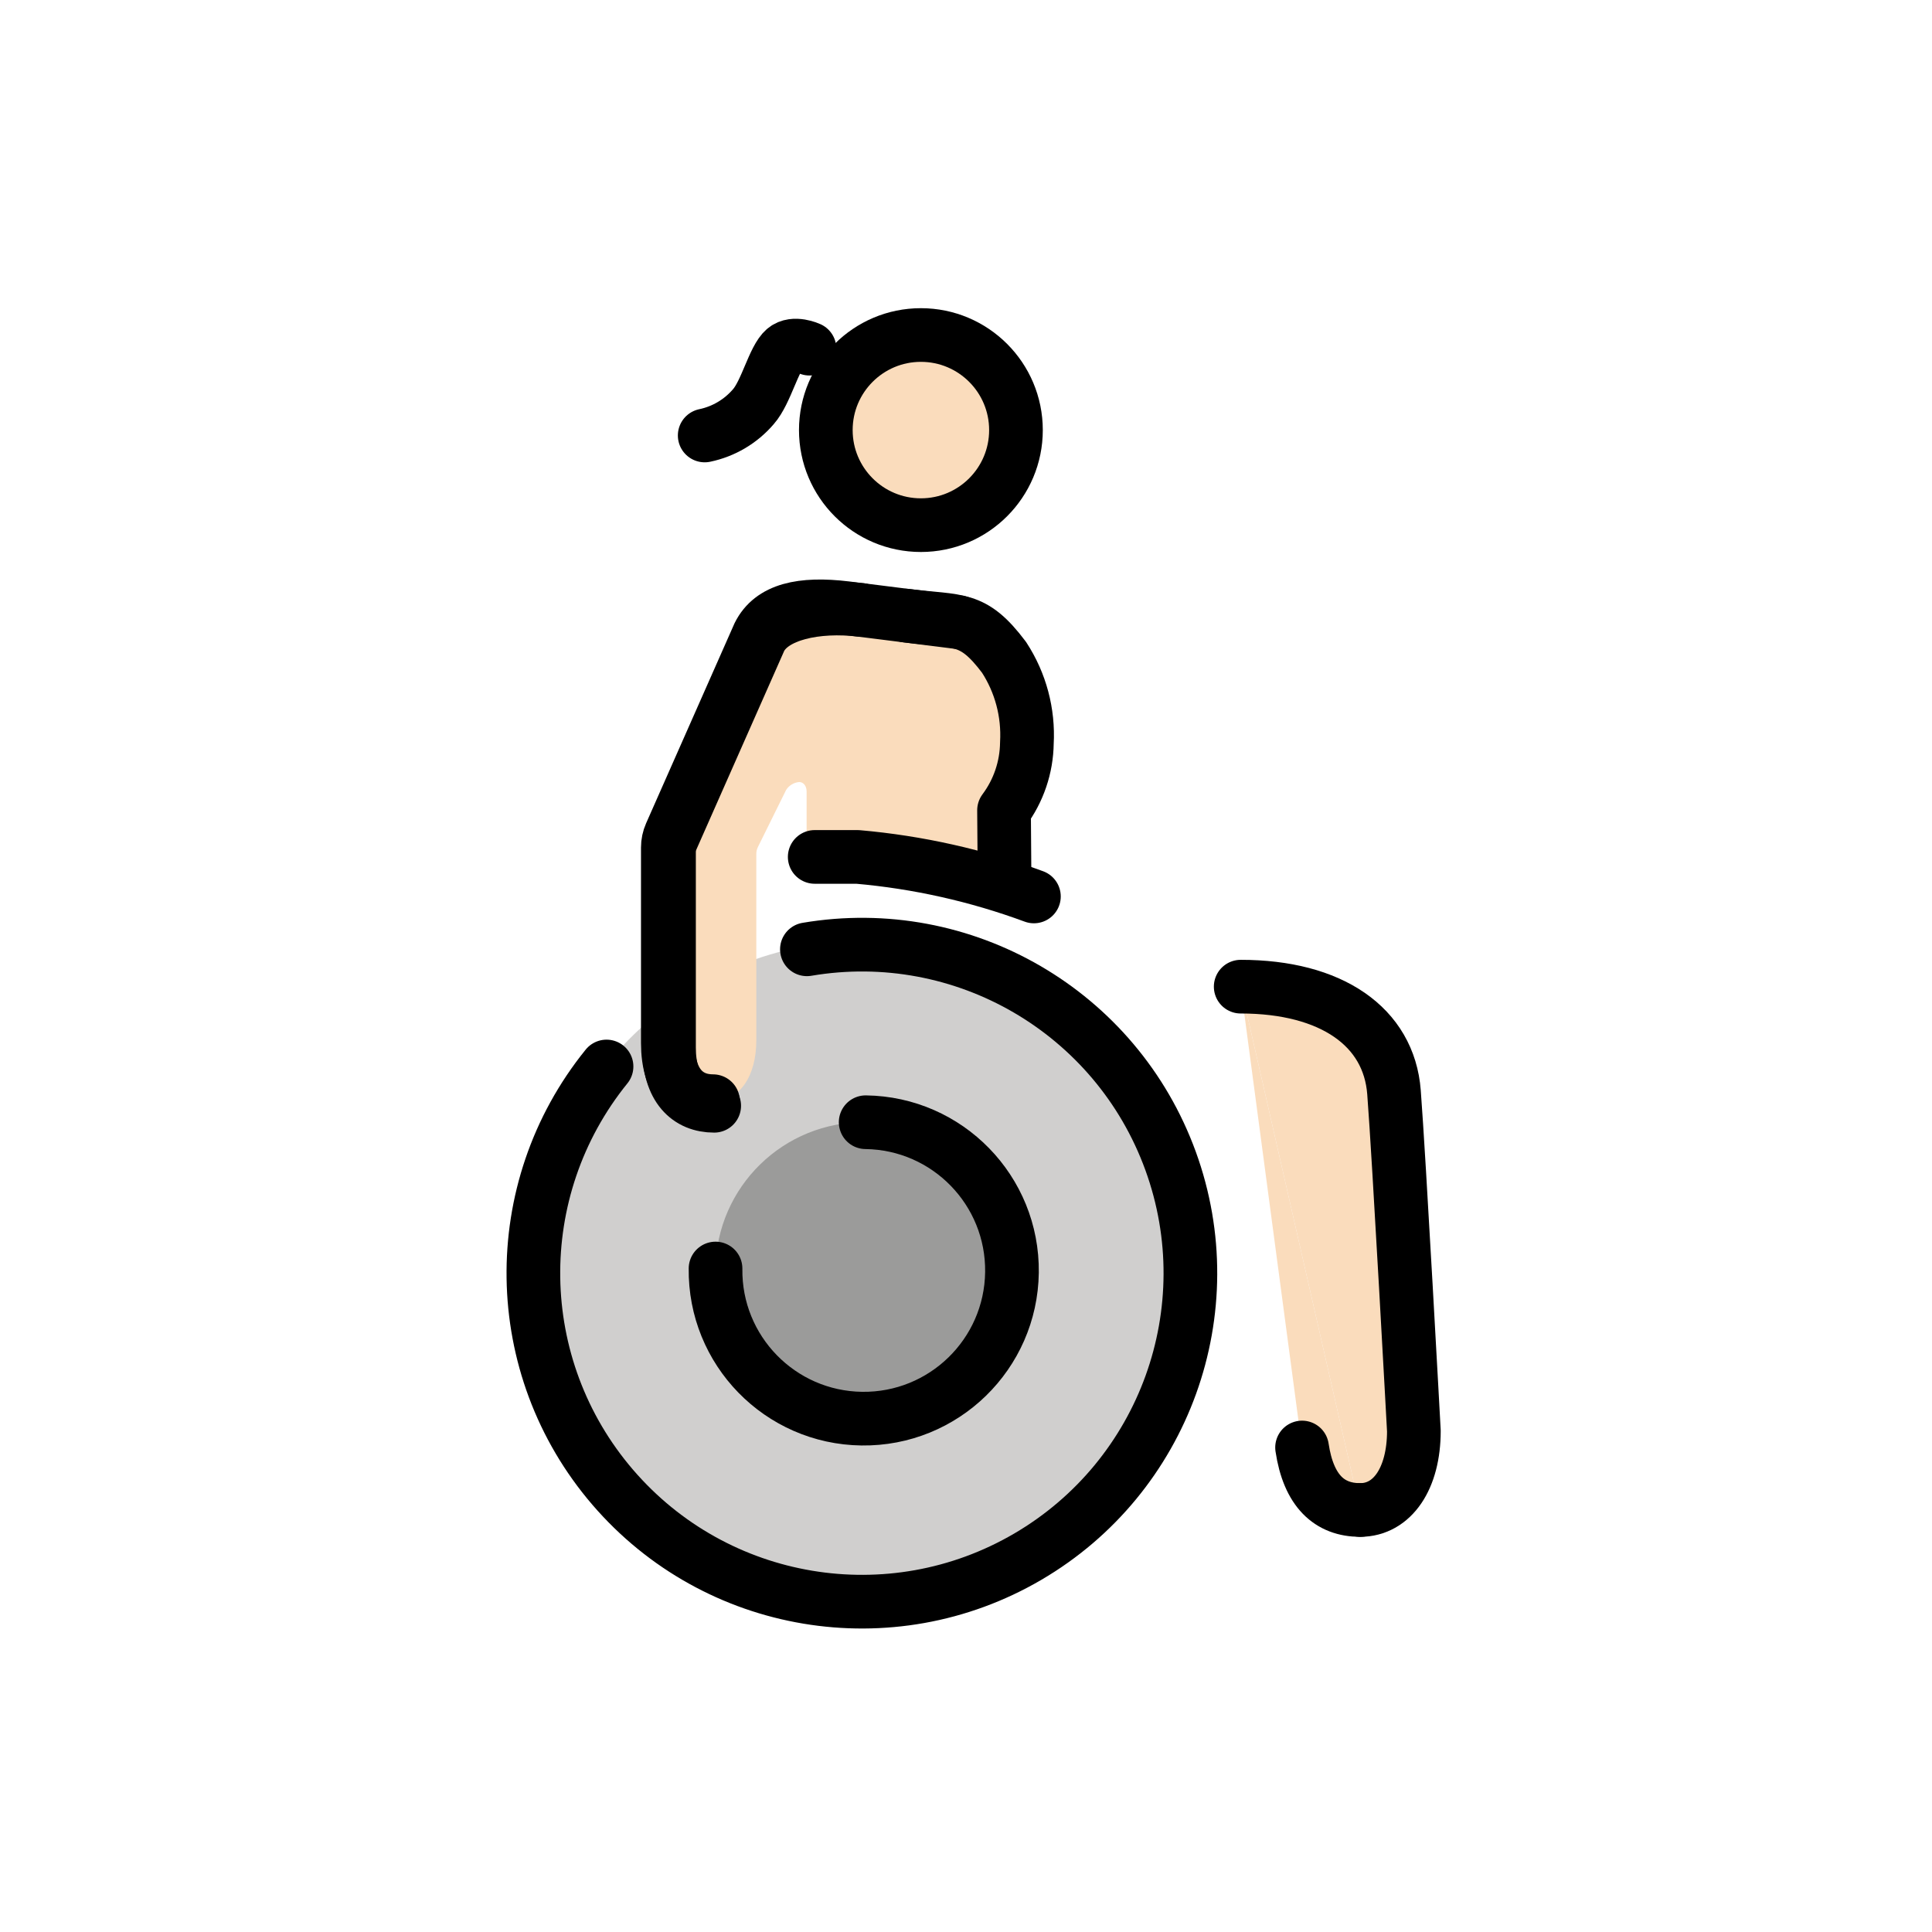
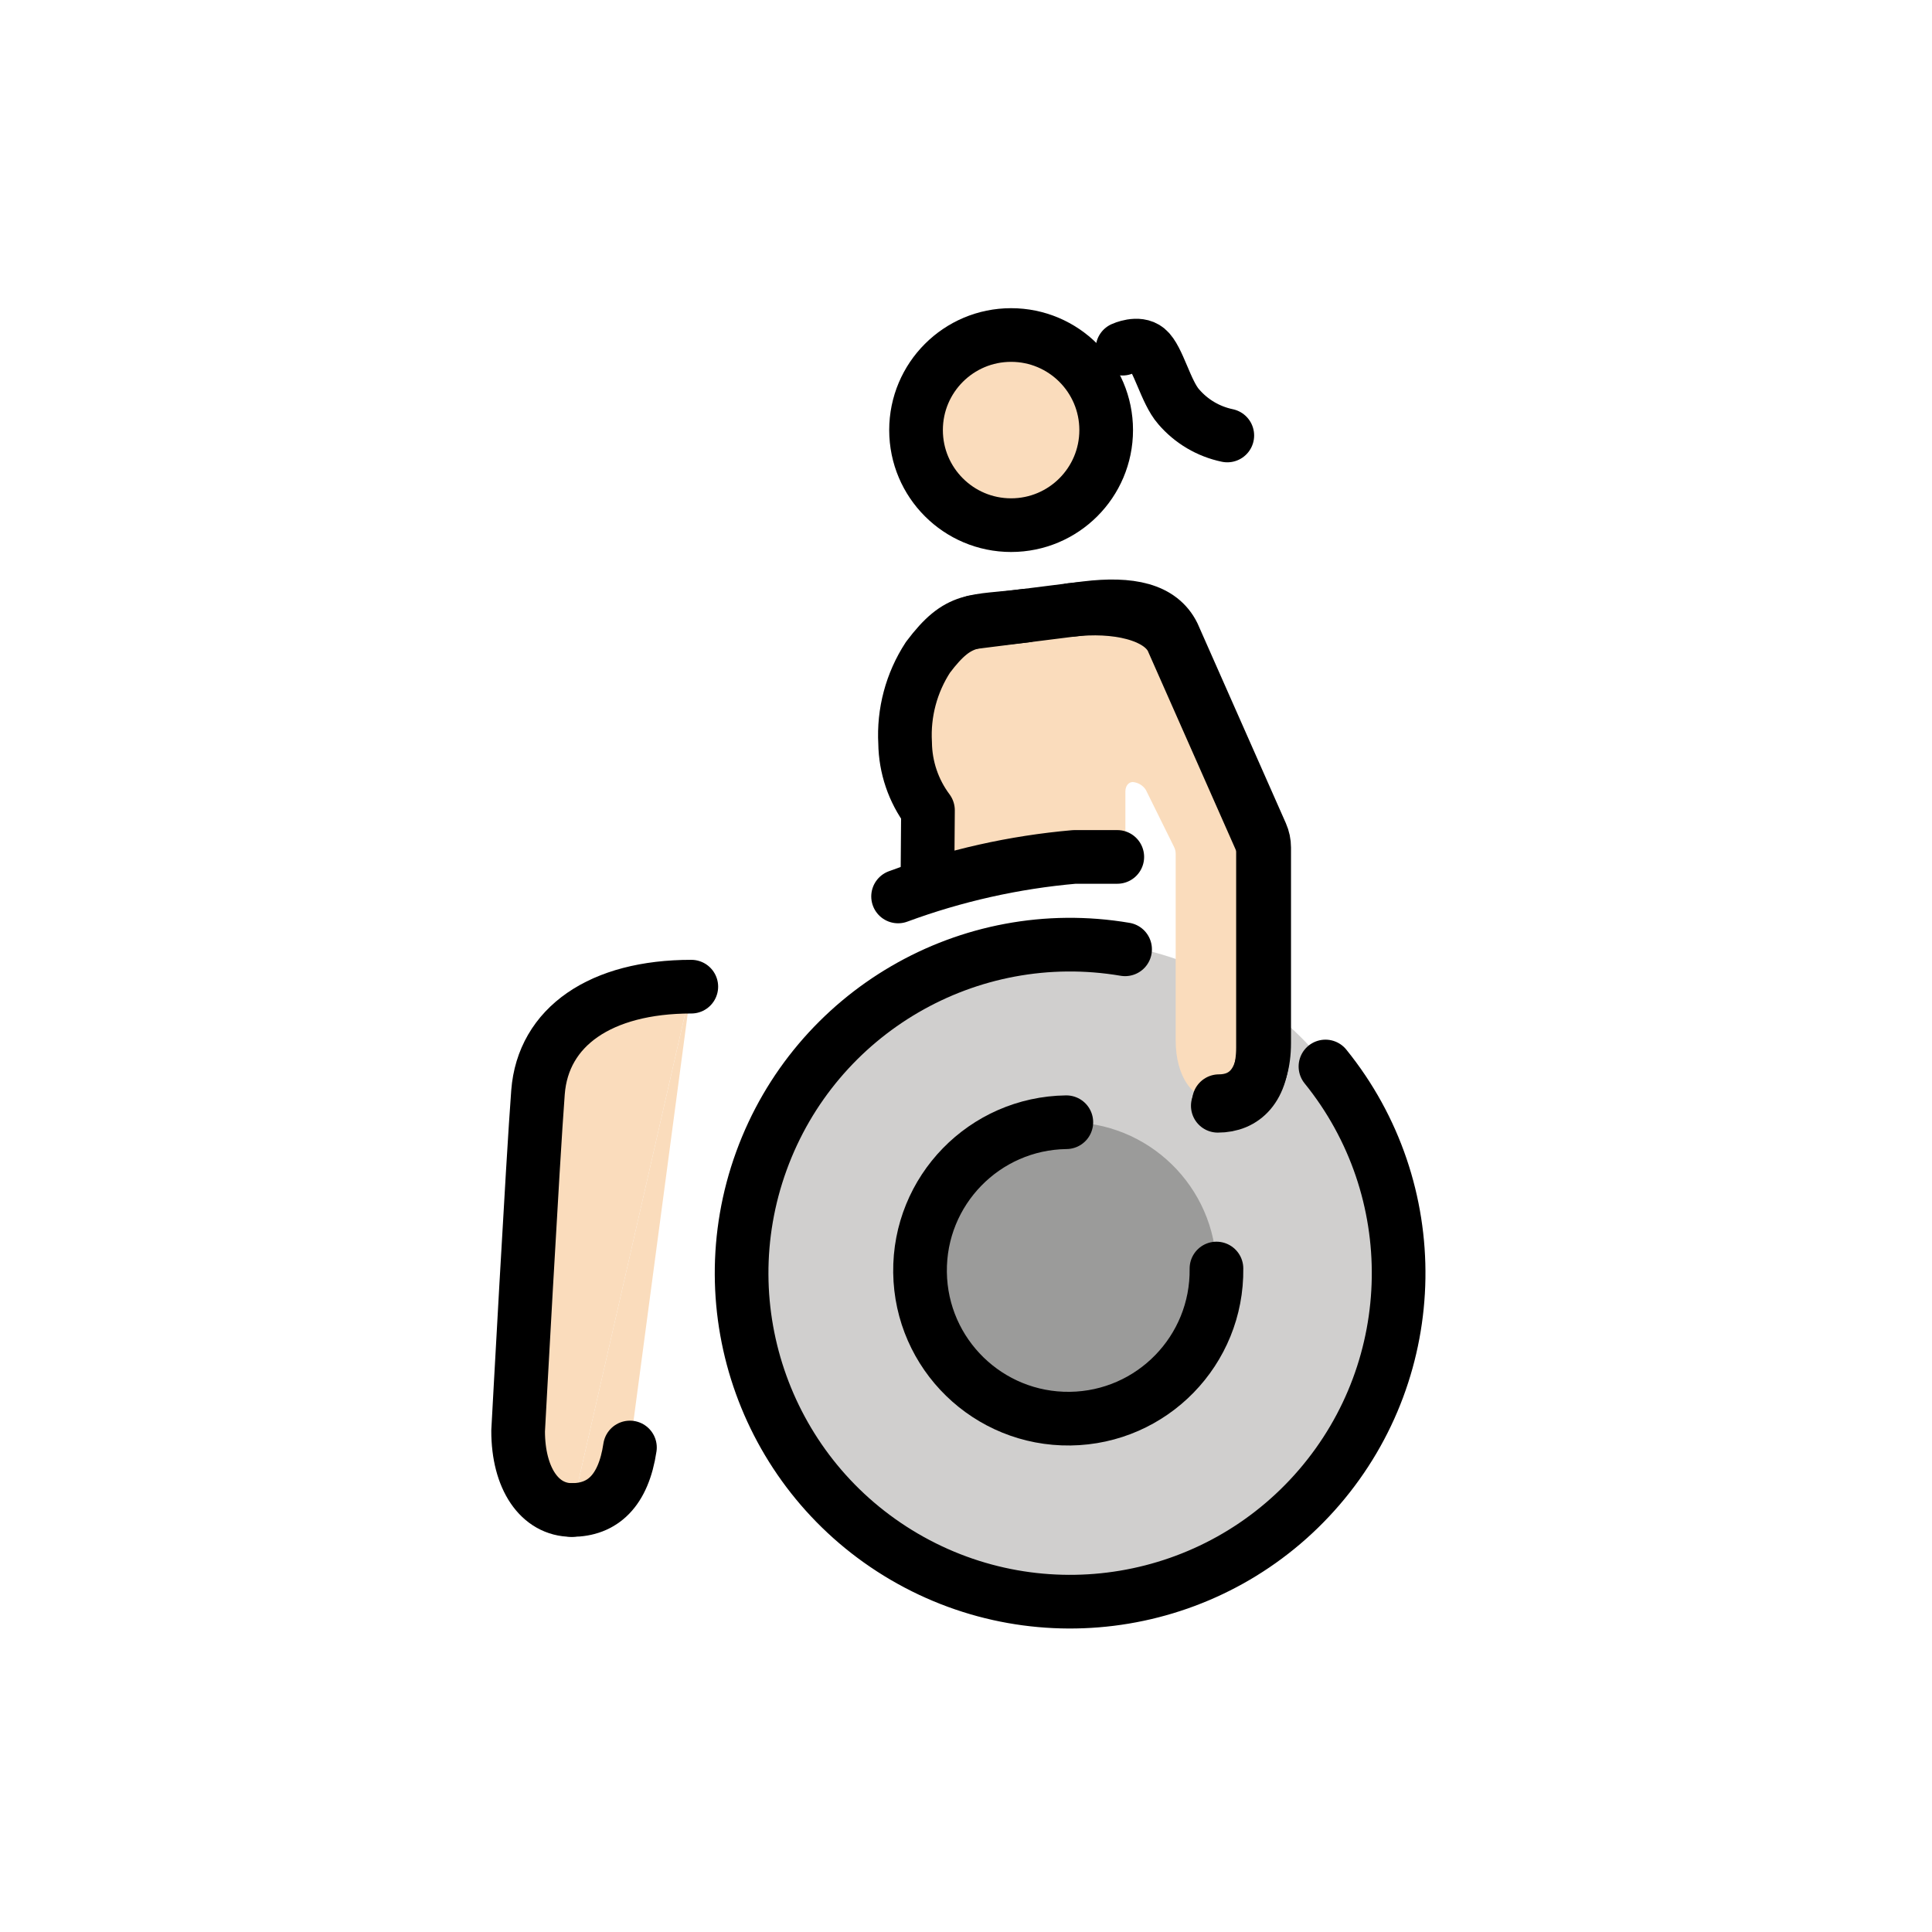
<svg xmlns="http://www.w3.org/2000/svg" id="emoji" viewBox="0 0 72 72">
  <g id="color">
    <g>
-       <path fill="#d0cfce" d="M32.031,59.62A12.276,12.276,0,0,0,44.465,47.504h0A12.276,12.276,0,1,0,32.031,59.62" />
-       <path fill="#9b9b9a" d="M32.261,41.822a5.524,5.524,0,1,0,5.452,5.595A5.524,5.524,0,0,0,32.261,41.822Z" />
+       <path fill="#d0cfce" d="M39.969,59.62A12.276,12.276,0,0,1,27.535,47.504h0A12.276,12.276,0,1,1,39.969,59.62" />
+       <path fill="#9b9b9a" d="M39.739,41.822a5.524,5.524,0,1,1-5.452,5.595A5.524,5.524,0,0,1,39.739,41.822z" />
    </g>
  </g>
  <g id="skin">
-     <path fill="#fadcbc" d="M31.525,22.661c-1.656-.199-2.748.05-3.246.994L25.91,28.048a6.734,6.734,0,0,0-1.021,4.163v6.655c0,1.518.726,2.171,1.684,2.171.995,0,1.613-.934,1.613-2.268l0-6.95a.571.571,0,0,1,.059-.253l1.052-2.128a.641.641,0,0,1,.487-.294c.166,0,.276.156.276.35v1.87a.57.57,0,0,0,.57.57H31.96" />
-     <path fill="#fadcbc" d="M30.799,31.483c0-1.968-.463-6.914-.463-8.478,0-.545.593-.095,3.777-.095,1.731,0,2.318.438,3.38,1.932a5.439,5.439,0,0,1,1.423,2.952,2.73,2.73,0,0,1-1.476,2.214l-.278,2.361Z" />
-     <line x1="31.389" x2="31.389" y1="30.698" y2="32.912" fill="#fadcbc" />
-     <circle cx="34.319" cy="16.028" r="3.543" fill="#fadcbc" />
-     <path fill="#fadcbc" d="M46.237,36.77l2.286,17.174c.243,1.625,1.025,2.329,2.166,2.329" />
-     <path fill="#fadcbc" d="M50.689,56.273c1.203,0,2.002-1.177,2.002-2.947,0,0-.552-10.182-.741-12.623S49.616,36.77,46.237,36.77" />
+     <path fill="#fadcbc" d="M40.475,22.661c1.656,-.199,2.748,.05,3.246,.994L46.09,28.048a6.734,6.734,0,0,1,1.021,4.163v6.655c0,1.518-.726,2.171-1.684,2.171c-.995,0-1.613,-.934-1.613,-2.268l0,-6.95a.571,.571,0,0,0-.059,-.253l-1.052,-2.128a.641,.641,0,0,0-.487,-.294c-.166,0-.276,.156-.276,.35v1.87a.57,.57,0,0,1-.57,.57H40.04" />
+     <path fill="#fadcbc" d="M41.201,31.483c0,-1.968,.463,-6.914,.463,-8.478c0,-.545-.593,-.095-3.777,-.095c-1.731,0-2.318,.438-3.38,1.932a5.439,5.439,0,0,0-1.423,2.952a2.73,2.73,0,0,0,1.476,2.214l.278,2.361z" />
+     <line x1="40.611" x2="40.611" y1="30.698" y2="32.912" fill="#fadcbc" />
+     <circle cx="37.681" cy="16.028" r="3.543" fill="#fadcbc" />
+     <path fill="#fadcbc" d="M25.763,36.77l-2.286,17.174c-.243,1.625-1.025,2.329-2.166,2.329" />
+     <path fill="#fadcbc" d="M21.311,56.273c-1.203,0-2.002,-1.177-2.002,-2.947c0,0,.552,-10.182,.741,-12.623S22.384,36.77,25.763,36.77" />
  </g>
  <g id="line">
    <g>
-       <path fill="none" stroke="#000" stroke-linecap="round" stroke-linejoin="round" stroke-width="2" d="M50.689,56.273c1.203,0,2.002-1.177,2.002-2.947,0,0-.552-10.182-.741-12.623S49.616,36.77,46.237,36.77" />
-       <path fill="none" stroke="#000" stroke-linecap="round" stroke-linejoin="round" stroke-width="2" d="M48.524,53.944c.243,1.625,1.025,2.329,2.166,2.329" />
-       <path fill="none" stroke="#000" stroke-linecap="round" stroke-linejoin="round" stroke-width="2" d="M26.666,47.274a5.524,5.524,0,1,0,5.595-5.452h0" />
-       <path fill="none" stroke="#000" stroke-linecap="round" stroke-linejoin="round" stroke-width="2" d="M35.736,23.191l-4.212-.53c-1.656-.199-2.778.05-3.246.994l-3.284,7.428a1.24,1.24,0,0,0-.106.502v7.282c0,1.518.726,2.171,1.684,2.171" />
-       <path fill="none" stroke="#000" stroke-linecap="round" stroke-linejoin="round" stroke-width="2" d="M32.093,22.732c-1.656-.199-3.303.15-3.771,1.094l-3.284,7.428a1.242,1.242,0,0,0-.106.502v7.282c0,1.518.726,2.171,1.684,2.171" />
-       <path fill="none" stroke="#000" stroke-linecap="round" stroke-linejoin="round" stroke-width="2" d="M30.362,31.935H31.96a25.341,25.341,0,0,1,6.571,1.473" />
-       <circle cx="34.319" cy="16.028" r="3.543" fill="none" stroke="#000" stroke-linecap="round" stroke-linejoin="round" stroke-width="2" />
-       <path fill="none" stroke="#000" stroke-linecap="round" stroke-linejoin="round" stroke-width="2" d="M22.604,39.745a12.242,12.242,0,1,0,7.467-4.367" />
-       <path fill="none" stroke="#000" stroke-linecap="round" stroke-linejoin="round" stroke-width="2" d="M33.771,22.943c1.965.247,2.477,0,3.646,1.553a5.298,5.298,0,0,1,.852,3.192,4.285,4.285,0,0,1-.852,2.51l.017,2.236" />
-       <path fill="none" stroke="#000" stroke-linecap="round" stroke-linejoin="round" stroke-width="2" d="M30.168,12.994s-.579-.27-.925.018c-.408.337-.686,1.599-1.168,2.145a3.261,3.261,0,0,1-1.813,1.072" />
+       <path fill="none" stroke="#000" stroke-linecap="round" stroke-linejoin="round" stroke-width="2" d="M21.311,56.273c-1.203,0-2.002,-1.177-2.002,-2.947c0,0,.552,-10.182,.741,-12.623S22.384,36.77,25.763,36.77" />
+       <path fill="none" stroke="#000" stroke-linecap="round" stroke-linejoin="round" stroke-width="2" d="M23.476,53.944c-.243,1.625-1.025,2.329-2.166,2.329" />
+       <path fill="none" stroke="#000" stroke-linecap="round" stroke-linejoin="round" stroke-width="2" d="M45.334,47.274a5.524,5.524,0,1,1-5.595,-5.452h0" />
+       <path fill="none" stroke="#000" stroke-linecap="round" stroke-linejoin="round" stroke-width="2" d="M36.264,23.191l4.212,-.53c1.656,-.199,2.778,.05,3.246,.994l3.284,7.428a1.24,1.24,0,0,1,.106,.502v7.282c0,1.518-.726,2.171-1.684,2.171" />
+       <path fill="none" stroke="#000" stroke-linecap="round" stroke-linejoin="round" stroke-width="2" d="M39.907,22.732c1.656,-.199,3.303,.15,3.771,1.094l3.284,7.428a1.242,1.242,0,0,1,.106,.502v7.282c0,1.518-.726,2.171-1.684,2.171" />
+       <path fill="none" stroke="#000" stroke-linecap="round" stroke-linejoin="round" stroke-width="2" d="M41.638,31.935H40.04a25.341,25.341,0,0,0-6.571,1.473" />
+       <circle cx="37.681" cy="16.028" r="3.543" fill="none" stroke="#000" stroke-linecap="round" stroke-linejoin="round" stroke-width="2" />
+       <path fill="none" stroke="#000" stroke-linecap="round" stroke-linejoin="round" stroke-width="2" d="M49.396,39.745a12.242,12.242,0,1,1-7.467,-4.367" />
+       <path fill="none" stroke="#000" stroke-linecap="round" stroke-linejoin="round" stroke-width="2" d="M38.229,22.943c-1.965,.247-2.477,0-3.646,1.553a5.298,5.298,0,0,0-.852,3.192a4.285,4.285,0,0,0,.852,2.51l-.017,2.236" />
+       <path fill="none" stroke="#000" stroke-linecap="round" stroke-linejoin="round" stroke-width="2" d="M41.832,12.994s.579,-.27,.925,.018c.408,.337,.686,1.599,1.168,2.145a3.261,3.261,0,0,0,1.813,1.072" />
    </g>
  </g>
</svg>
